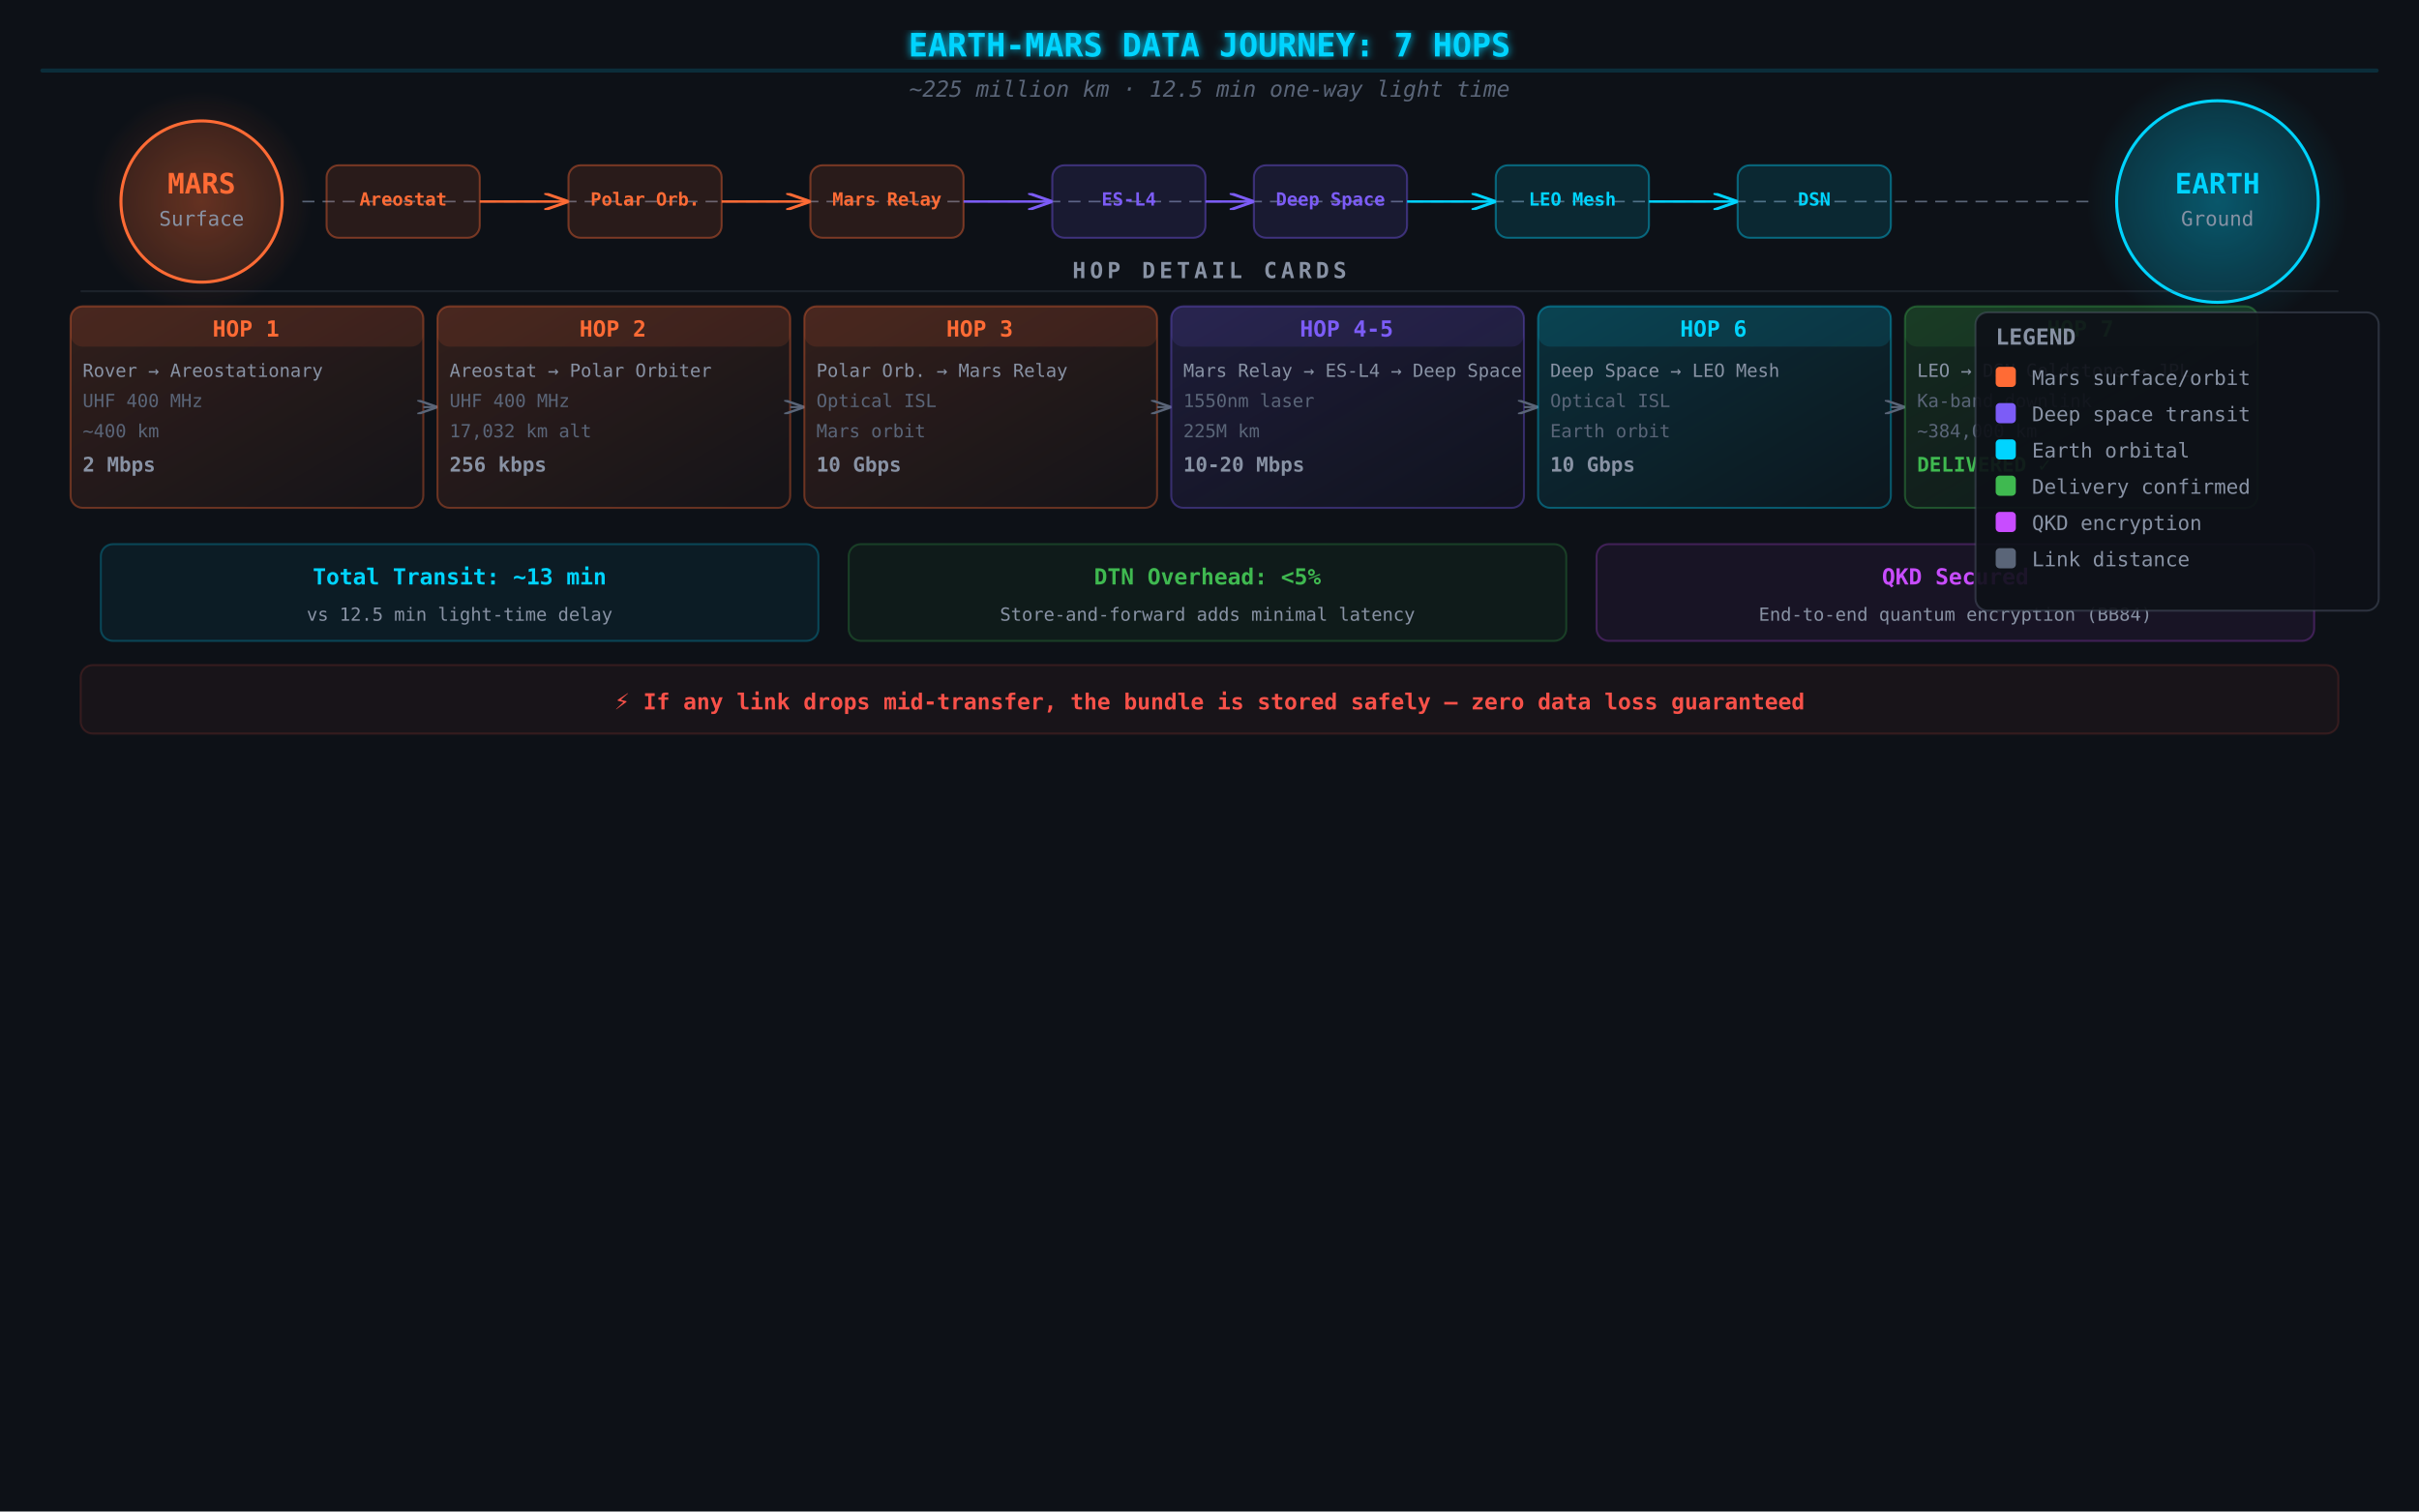
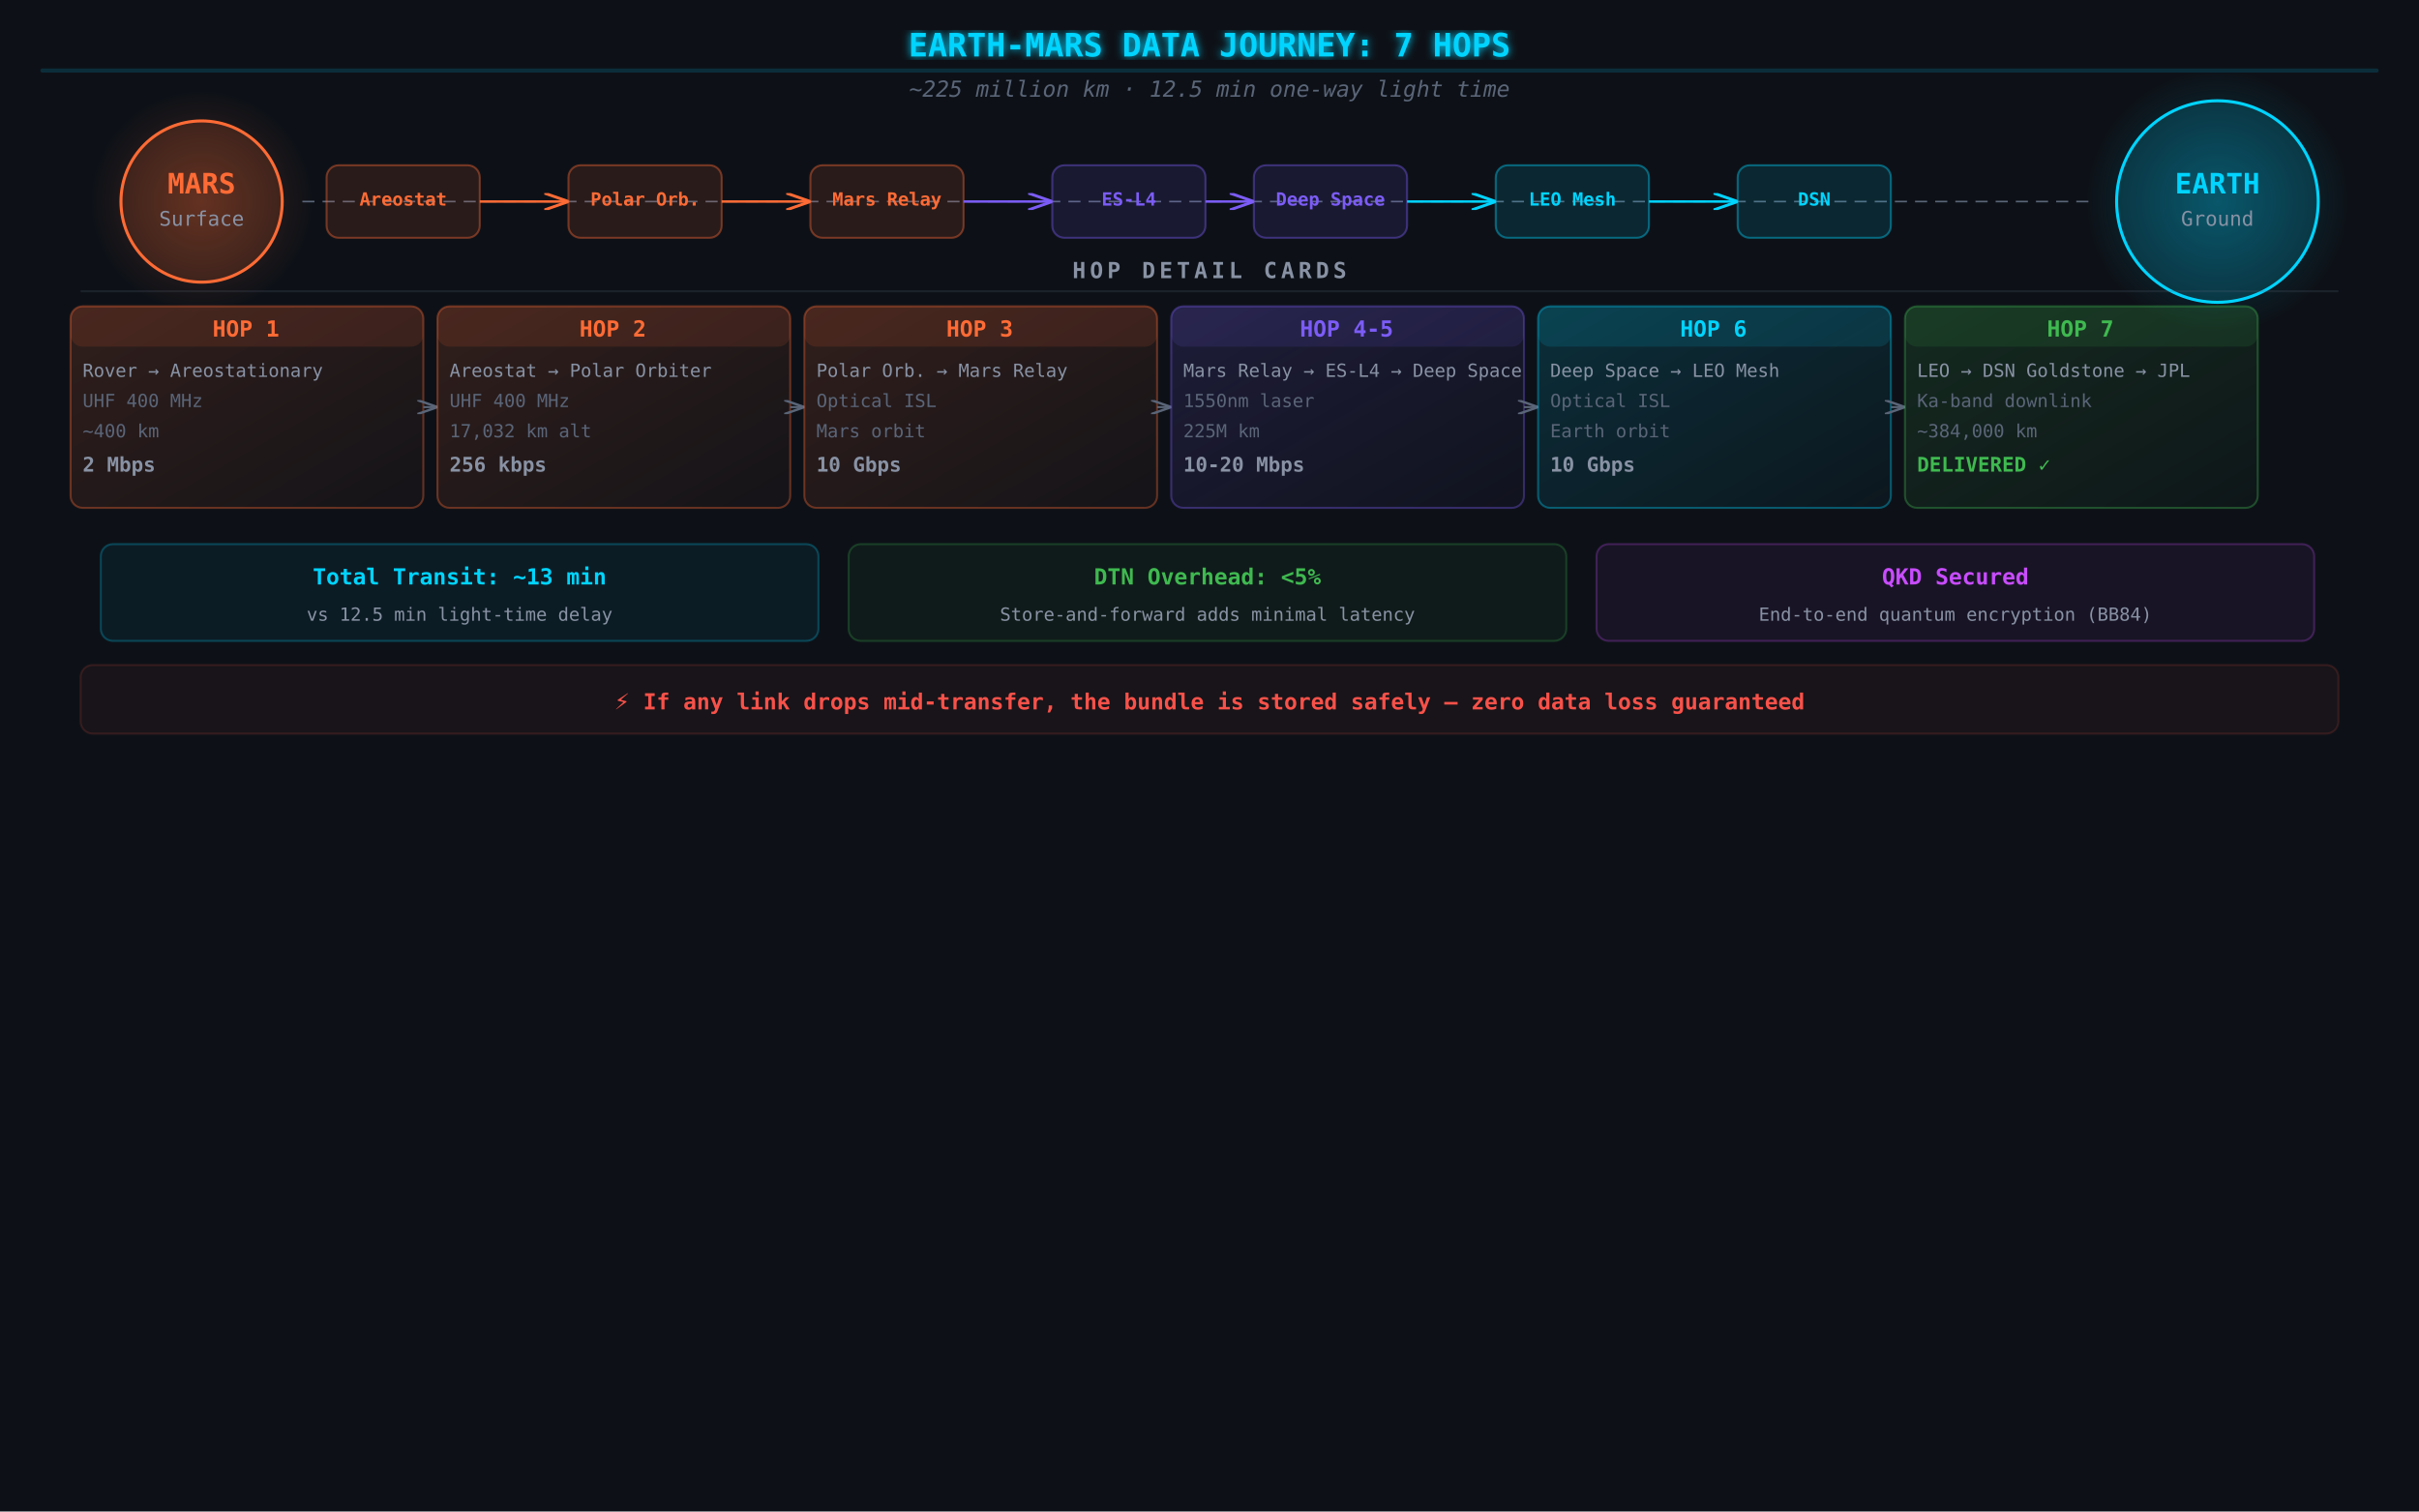
<svg xmlns="http://www.w3.org/2000/svg" viewBox="0 0 1200 750" width="1200" height="750">
  <rect width="1200" height="750" fill="#0d1117" />
  <defs>
    <filter id="glow">
      <feGaussianBlur stdDeviation="2" result="blur" />
      <feMerge>
        <feMergeNode in="blur" />
        <feMergeNode in="SourceGraphic" />
      </feMerge>
    </filter>
    <filter id="glowStrong">
      <feGaussianBlur stdDeviation="4" result="blur" />
      <feMerge>
        <feMergeNode in="blur" />
        <feMergeNode in="SourceGraphic" />
      </feMerge>
    </filter>
    <linearGradient id="gradCyan" x1="0" y1="0" x2="1" y2="1">
      <stop offset="0%" stop-color="#00d4ff" stop-opacity="0.15" />
      <stop offset="100%" stop-color="#00d4ff" stop-opacity="0.03" />
    </linearGradient>
    <linearGradient id="gradPurple" x1="0" y1="0" x2="1" y2="1">
      <stop offset="0%" stop-color="#7c5cf7" stop-opacity="0.15" />
      <stop offset="100%" stop-color="#7c5cf7" stop-opacity="0.03" />
    </linearGradient>
    <linearGradient id="gradOrange" x1="0" y1="0" x2="1" y2="1">
      <stop offset="0%" stop-color="#ff6b35" stop-opacity="0.15" />
      <stop offset="100%" stop-color="#ff6b35" stop-opacity="0.03" />
    </linearGradient>
    <linearGradient id="gradGreen" x1="0" y1="0" x2="1" y2="1">
      <stop offset="0%" stop-color="#3fb950" stop-opacity="0.15" />
      <stop offset="100%" stop-color="#3fb950" stop-opacity="0.03" />
    </linearGradient>
    <linearGradient id="gradMagenta" x1="0" y1="0" x2="1" y2="1">
      <stop offset="0%" stop-color="#c84cff" stop-opacity="0.15" />
      <stop offset="100%" stop-color="#c84cff" stop-opacity="0.03" />
    </linearGradient>
    <linearGradient id="gradGold" x1="0" y1="0" x2="1" y2="1">
      <stop offset="0%" stop-color="#d29922" stop-opacity="0.15" />
      <stop offset="100%" stop-color="#d29922" stop-opacity="0.03" />
    </linearGradient>
    <linearGradient id="gradRed" x1="0" y1="0" x2="1" y2="1">
      <stop offset="0%" stop-color="#f85149" stop-opacity="0.15" />
      <stop offset="100%" stop-color="#f85149" stop-opacity="0.03" />
    </linearGradient>
    <linearGradient id="gradMarsEarth" x1="0" y1="0" x2="1" y2="0">
      <stop offset="0%" stop-color="#ff6b35" stop-opacity="0.3" />
      <stop offset="50%" stop-color="#7c5cf7" stop-opacity="0.15" />
      <stop offset="100%" stop-color="#00d4ff" stop-opacity="0.3" />
    </linearGradient>
    <marker id="arrCyan" markerWidth="10" markerHeight="7" refX="10" refY="3.5" orient="auto">
      <path d="M0,0 L10,3.5 L0,7" fill="none" stroke="#00d4ff" stroke-width="1.2" />
    </marker>
    <marker id="arrPurple" markerWidth="10" markerHeight="7" refX="10" refY="3.5" orient="auto">
      <path d="M0,0 L10,3.5 L0,7" fill="none" stroke="#7c5cf7" stroke-width="1.2" />
    </marker>
    <marker id="arrGray" markerWidth="10" markerHeight="7" refX="10" refY="3.5" orient="auto">
      <path d="M0,0 L10,3.5 L0,7" fill="none" stroke="#5a6578" stroke-width="1.2" />
    </marker>
    <marker id="arrGreen" markerWidth="10" markerHeight="7" refX="10" refY="3.5" orient="auto">
      <path d="M0,0 L10,3.5 L0,7" fill="none" stroke="#3fb950" stroke-width="1.2" />
    </marker>
    <marker id="arrOrange" markerWidth="10" markerHeight="7" refX="10" refY="3.5" orient="auto">
      <path d="M0,0 L10,3.5 L0,7" fill="none" stroke="#ff6b35" stroke-width="1.2" />
    </marker>
    <marker id="arrMagenta" markerWidth="10" markerHeight="7" refX="10" refY="3.5" orient="auto">
      <path d="M0,0 L10,3.5 L0,7" fill="none" stroke="#c84cff" stroke-width="1.2" />
    </marker>
    <marker id="arrGold" markerWidth="10" markerHeight="7" refX="10" refY="3.5" orient="auto">
      <path d="M0,0 L10,3.5 L0,7" fill="none" stroke="#d29922" stroke-width="1.2" />
    </marker>
    <marker id="arrRed" markerWidth="10" markerHeight="7" refX="10" refY="3.5" orient="auto">
      <path d="M0,0 L10,3.5 L0,7" fill="none" stroke="#f85149" stroke-width="1.2" />
    </marker>
    <radialGradient id="marsGlow" cx="50%" cy="50%" r="50%">
      <stop offset="0%" stop-color="#ff6b35" stop-opacity="0.25" />
      <stop offset="100%" stop-color="#ff6b35" stop-opacity="0" />
    </radialGradient>
    <radialGradient id="earthGlow" cx="50%" cy="50%" r="50%">
      <stop offset="0%" stop-color="#00d4ff" stop-opacity="0.25" />
      <stop offset="100%" stop-color="#00d4ff" stop-opacity="0" />
    </radialGradient>
  </defs>
  <text x="600" y="28" text-anchor="middle" fill="#00d4ff" font-size="16" font-weight="700" font-family="'SF Mono', 'Cascadia Code', 'Fira Code', monospace" filter="url(#glow)">EARTH-MARS DATA JOURNEY: 7 HOPS</text>
  <rect x="20" y="34" width="1160" height="2" rx="1" fill="#00d4ff" fill-opacity="0.15" />
  <circle cx="100" cy="100" r="55" fill="url(#marsGlow)" />
  <circle cx="100" cy="100" r="40" fill="#ff6b35" fill-opacity="0.15" stroke="#ff6b35" stroke-width="1.5" />
  <text x="100" y="96" text-anchor="middle" fill="#ff6b35" font-size="14" font-weight="700" font-family="'SF Mono', 'Cascadia Code', 'Fira Code', monospace">MARS</text>
  <text x="100" y="112" text-anchor="middle" fill="#8892a4" font-size="10" font-family="'SF Mono', 'Cascadia Code', 'Fira Code', monospace">Surface</text>
  <circle cx="1100" cy="100" r="65" fill="url(#earthGlow)" />
  <circle cx="1100" cy="100" r="50" fill="#00d4ff" fill-opacity="0.15" stroke="#00d4ff" stroke-width="1.5" />
  <text x="1100" y="96" text-anchor="middle" fill="#00d4ff" font-size="14" font-weight="700" font-family="'SF Mono', 'Cascadia Code', 'Fira Code', monospace">EARTH</text>
  <text x="1100" y="112" text-anchor="middle" fill="#8892a4" font-size="10" font-family="'SF Mono', 'Cascadia Code', 'Fira Code', monospace">Ground</text>
  <line x1="150" y1="100" x2="1040" y2="100" stroke="#5a6578" stroke-width="0.8" stroke-dasharray="6,4" />
  <text x="600" y="48" text-anchor="middle" fill="#5a6578" font-size="11" font-family="'SF Mono', 'Cascadia Code', 'Fira Code', monospace" font-style="italic">~225 million km · 12.5 min one-way light time</text>
  <rect x="162" y="82" width="76" height="36" rx="6" fill="#ff6b35" fill-opacity="0.12" stroke="#ff6b35" stroke-opacity="0.4" />
  <text x="200" y="102" text-anchor="middle" fill="#ff6b35" font-size="9" font-weight="600" font-family="'SF Mono', 'Cascadia Code', 'Fira Code', monospace">Areostat</text>
  <rect x="282" y="82" width="76" height="36" rx="6" fill="#ff6b35" fill-opacity="0.12" stroke="#ff6b35" stroke-opacity="0.4" />
  <text x="320" y="102" text-anchor="middle" fill="#ff6b35" font-size="9" font-weight="600" font-family="'SF Mono', 'Cascadia Code', 'Fira Code', monospace">Polar Orb.</text>
  <line x1="238" y1="100" x2="282" y2="100" stroke="#ff6b35" stroke-width="1.2" marker-end="url(#arrOrange)" />
  <rect x="402" y="82" width="76" height="36" rx="6" fill="#ff6b35" fill-opacity="0.12" stroke="#ff6b35" stroke-opacity="0.4" />
  <text x="440" y="102" text-anchor="middle" fill="#ff6b35" font-size="9" font-weight="600" font-family="'SF Mono', 'Cascadia Code', 'Fira Code', monospace">Mars Relay</text>
  <line x1="358" y1="100" x2="402" y2="100" stroke="#ff6b35" stroke-width="1.2" marker-end="url(#arrOrange)" />
  <rect x="522" y="82" width="76" height="36" rx="6" fill="#7c5cf7" fill-opacity="0.12" stroke="#7c5cf7" stroke-opacity="0.4" />
  <text x="560" y="102" text-anchor="middle" fill="#7c5cf7" font-size="9" font-weight="600" font-family="'SF Mono', 'Cascadia Code', 'Fira Code', monospace">ES-L4</text>
  <line x1="478" y1="100" x2="522" y2="100" stroke="#7c5cf7" stroke-width="1.2" marker-end="url(#arrPurple)" />
  <rect x="622" y="82" width="76" height="36" rx="6" fill="#7c5cf7" fill-opacity="0.12" stroke="#7c5cf7" stroke-opacity="0.4" />
  <text x="660" y="102" text-anchor="middle" fill="#7c5cf7" font-size="9" font-weight="600" font-family="'SF Mono', 'Cascadia Code', 'Fira Code', monospace">Deep Space</text>
  <line x1="598" y1="100" x2="622" y2="100" stroke="#7c5cf7" stroke-width="1.2" marker-end="url(#arrPurple)" />
  <rect x="742" y="82" width="76" height="36" rx="6" fill="#00d4ff" fill-opacity="0.12" stroke="#00d4ff" stroke-opacity="0.4" />
  <text x="780" y="102" text-anchor="middle" fill="#00d4ff" font-size="9" font-weight="600" font-family="'SF Mono', 'Cascadia Code', 'Fira Code', monospace">LEO Mesh</text>
  <line x1="698" y1="100" x2="742" y2="100" stroke="#00d4ff" stroke-width="1.2" marker-end="url(#arrCyan)" />
  <rect x="862" y="82" width="76" height="36" rx="6" fill="#00d4ff" fill-opacity="0.12" stroke="#00d4ff" stroke-opacity="0.4" />
  <text x="900" y="102" text-anchor="middle" fill="#00d4ff" font-size="9" font-weight="600" font-family="'SF Mono', 'Cascadia Code', 'Fira Code', monospace">DSN</text>
  <line x1="818" y1="100" x2="862" y2="100" stroke="#00d4ff" stroke-width="1.2" marker-end="url(#arrCyan)" />
  <text x="600" y="138" text-anchor="middle" fill="#8892a4" font-size="11" font-weight="600" font-family="'SF Mono', 'Cascadia Code', 'Fira Code', monospace" letter-spacing="2">HOP DETAIL CARDS</text>
  <rect x="40" y="144" width="1120" height="1" fill="#5a6578" fill-opacity="0.2" />
  <rect x="35" y="152" width="175" height="100" rx="6" fill="url(#gradOrange)" stroke="#ff6b35" stroke-opacity="0.35" />
  <rect x="35" y="152" width="175" height="20" rx="6" fill="#ff6b35" fill-opacity="0.12" />
  <text x="122" y="167" text-anchor="middle" fill="#ff6b35" font-size="11" font-weight="700" font-family="'SF Mono', 'Cascadia Code', 'Fira Code', monospace">HOP 1</text>
  <text x="41" y="187" fill="#8892a4" font-size="9" font-family="'SF Mono', 'Cascadia Code', 'Fira Code', monospace">Rover → Areostationary</text>
  <text x="41" y="202" fill="#5a6578" font-size="9" font-family="'SF Mono', 'Cascadia Code', 'Fira Code', monospace">UHF 400 MHz</text>
  <text x="41" y="217" fill="#5a6578" font-size="9" font-family="'SF Mono', 'Cascadia Code', 'Fira Code', monospace">~400 km</text>
  <text x="41" y="234" fill="#8892a4" font-size="10" font-weight="600" font-family="'SF Mono', 'Cascadia Code', 'Fira Code', monospace">2 Mbps</text>
  <line x1="210" y1="202" x2="217" y2="202" stroke="#5a6578" stroke-width="1" marker-end="url(#arrGray)" />
  <rect x="217" y="152" width="175" height="100" rx="6" fill="url(#gradOrange)" stroke="#ff6b35" stroke-opacity="0.35" />
  <rect x="217" y="152" width="175" height="20" rx="6" fill="#ff6b35" fill-opacity="0.12" />
  <text x="304" y="167" text-anchor="middle" fill="#ff6b35" font-size="11" font-weight="700" font-family="'SF Mono', 'Cascadia Code', 'Fira Code', monospace">HOP 2</text>
  <text x="223" y="187" fill="#8892a4" font-size="9" font-family="'SF Mono', 'Cascadia Code', 'Fira Code', monospace">Areostat → Polar Orbiter</text>
  <text x="223" y="202" fill="#5a6578" font-size="9" font-family="'SF Mono', 'Cascadia Code', 'Fira Code', monospace">UHF 400 MHz</text>
  <text x="223" y="217" fill="#5a6578" font-size="9" font-family="'SF Mono', 'Cascadia Code', 'Fira Code', monospace">17,032 km alt</text>
  <text x="223" y="234" fill="#8892a4" font-size="10" font-weight="600" font-family="'SF Mono', 'Cascadia Code', 'Fira Code', monospace">256 kbps</text>
  <line x1="392" y1="202" x2="399" y2="202" stroke="#5a6578" stroke-width="1" marker-end="url(#arrGray)" />
  <rect x="399" y="152" width="175" height="100" rx="6" fill="url(#gradOrange)" stroke="#ff6b35" stroke-opacity="0.35" />
  <rect x="399" y="152" width="175" height="20" rx="6" fill="#ff6b35" fill-opacity="0.12" />
  <text x="486" y="167" text-anchor="middle" fill="#ff6b35" font-size="11" font-weight="700" font-family="'SF Mono', 'Cascadia Code', 'Fira Code', monospace">HOP 3</text>
  <text x="405" y="187" fill="#8892a4" font-size="9" font-family="'SF Mono', 'Cascadia Code', 'Fira Code', monospace">Polar Orb. → Mars Relay</text>
  <text x="405" y="202" fill="#5a6578" font-size="9" font-family="'SF Mono', 'Cascadia Code', 'Fira Code', monospace">Optical ISL</text>
  <text x="405" y="217" fill="#5a6578" font-size="9" font-family="'SF Mono', 'Cascadia Code', 'Fira Code', monospace">Mars orbit</text>
  <text x="405" y="234" fill="#8892a4" font-size="10" font-weight="600" font-family="'SF Mono', 'Cascadia Code', 'Fira Code', monospace">10 Gbps</text>
  <line x1="574" y1="202" x2="581" y2="202" stroke="#5a6578" stroke-width="1" marker-end="url(#arrGray)" />
  <rect x="581" y="152" width="175" height="100" rx="6" fill="url(#gradPurple)" stroke="#7c5cf7" stroke-opacity="0.35" />
  <rect x="581" y="152" width="175" height="20" rx="6" fill="#7c5cf7" fill-opacity="0.12" />
  <text x="668" y="167" text-anchor="middle" fill="#7c5cf7" font-size="11" font-weight="700" font-family="'SF Mono', 'Cascadia Code', 'Fira Code', monospace">HOP 4-5</text>
  <text x="587" y="187" fill="#8892a4" font-size="9" font-family="'SF Mono', 'Cascadia Code', 'Fira Code', monospace">Mars Relay → ES-L4 → Deep Space</text>
  <text x="587" y="202" fill="#5a6578" font-size="9" font-family="'SF Mono', 'Cascadia Code', 'Fira Code', monospace">1550nm laser</text>
  <text x="587" y="217" fill="#5a6578" font-size="9" font-family="'SF Mono', 'Cascadia Code', 'Fira Code', monospace">225M km</text>
  <text x="587" y="234" fill="#8892a4" font-size="10" font-weight="600" font-family="'SF Mono', 'Cascadia Code', 'Fira Code', monospace">10-20 Mbps</text>
  <line x1="756" y1="202" x2="763" y2="202" stroke="#5a6578" stroke-width="1" marker-end="url(#arrGray)" />
  <rect x="763" y="152" width="175" height="100" rx="6" fill="url(#gradCyan)" stroke="#00d4ff" stroke-opacity="0.35" />
  <rect x="763" y="152" width="175" height="20" rx="6" fill="#00d4ff" fill-opacity="0.12" />
  <text x="850" y="167" text-anchor="middle" fill="#00d4ff" font-size="11" font-weight="700" font-family="'SF Mono', 'Cascadia Code', 'Fira Code', monospace">HOP 6</text>
  <text x="769" y="187" fill="#8892a4" font-size="9" font-family="'SF Mono', 'Cascadia Code', 'Fira Code', monospace">Deep Space → LEO Mesh</text>
  <text x="769" y="202" fill="#5a6578" font-size="9" font-family="'SF Mono', 'Cascadia Code', 'Fira Code', monospace">Optical ISL</text>
  <text x="769" y="217" fill="#5a6578" font-size="9" font-family="'SF Mono', 'Cascadia Code', 'Fira Code', monospace">Earth orbit</text>
  <text x="769" y="234" fill="#8892a4" font-size="10" font-weight="600" font-family="'SF Mono', 'Cascadia Code', 'Fira Code', monospace">10 Gbps</text>
  <line x1="938" y1="202" x2="945" y2="202" stroke="#5a6578" stroke-width="1" marker-end="url(#arrGray)" />
  <rect x="945" y="152" width="175" height="100" rx="6" fill="url(#gradGreen)" stroke="#3fb950" stroke-opacity="0.35" />
  <rect x="945" y="152" width="175" height="20" rx="6" fill="#3fb950" fill-opacity="0.12" />
  <text x="1032" y="167" text-anchor="middle" fill="#3fb950" font-size="11" font-weight="700" font-family="'SF Mono', 'Cascadia Code', 'Fira Code', monospace">HOP 7</text>
  <text x="951" y="187" fill="#8892a4" font-size="9" font-family="'SF Mono', 'Cascadia Code', 'Fira Code', monospace">LEO → DSN Goldstone → JPL</text>
  <text x="951" y="202" fill="#5a6578" font-size="9" font-family="'SF Mono', 'Cascadia Code', 'Fira Code', monospace">Ka-band downlink</text>
  <text x="951" y="217" fill="#5a6578" font-size="9" font-family="'SF Mono', 'Cascadia Code', 'Fira Code', monospace">~384,000 km</text>
  <text x="951" y="234" fill="#3fb950" font-size="10" font-weight="600" font-family="'SF Mono', 'Cascadia Code', 'Fira Code', monospace">DELIVERED ✓</text>
  <rect x="50" y="270" width="356" height="48" rx="6" fill="#00d4ff" fill-opacity="0.06" stroke="#00d4ff" stroke-opacity="0.25" />
  <text x="228" y="290" text-anchor="middle" fill="#00d4ff" font-size="11" font-weight="600" font-family="'SF Mono', 'Cascadia Code', 'Fira Code', monospace">Total Transit: ~13 min</text>
  <text x="228" y="308" text-anchor="middle" fill="#8892a4" font-size="9" font-family="'SF Mono', 'Cascadia Code', 'Fira Code', monospace">vs 12.5 min light-time delay</text>
  <rect x="421" y="270" width="356" height="48" rx="6" fill="#3fb950" fill-opacity="0.06" stroke="#3fb950" stroke-opacity="0.25" />
  <text x="599" y="290" text-anchor="middle" fill="#3fb950" font-size="11" font-weight="600" font-family="'SF Mono', 'Cascadia Code', 'Fira Code', monospace">DTN Overhead: &lt;5%</text>
  <text x="599" y="308" text-anchor="middle" fill="#8892a4" font-size="9" font-family="'SF Mono', 'Cascadia Code', 'Fira Code', monospace">Store-and-forward adds minimal latency</text>
  <rect x="792" y="270" width="356" height="48" rx="6" fill="#c84cff" fill-opacity="0.06" stroke="#c84cff" stroke-opacity="0.25" />
  <text x="970" y="290" text-anchor="middle" fill="#c84cff" font-size="11" font-weight="600" font-family="'SF Mono', 'Cascadia Code', 'Fira Code', monospace">QKD Secured</text>
  <text x="970" y="308" text-anchor="middle" fill="#8892a4" font-size="9" font-family="'SF Mono', 'Cascadia Code', 'Fira Code', monospace">End-to-end quantum encryption (BB84)</text>
  <rect x="40" y="330" width="1120" height="34" rx="6" fill="#f85149" fill-opacity="0.05" stroke="#f85149" stroke-opacity="0.15" />
  <text x="600" y="352" text-anchor="middle" fill="#f85149" font-size="11" font-weight="600" font-family="'SF Mono', 'Cascadia Code', 'Fira Code', monospace">⚡ If any link drops mid-transfer, the bundle is stored safely — zero data loss guaranteed</text>
-   <rect x="980" y="155" width="200" height="148" rx="6" fill="rgba(13,17,23,0.92)" stroke="#5a6578" stroke-opacity="0.4" />
-   <text x="990" y="171" fill="#8892a4" font-size="11" font-weight="700" font-family="'SF Mono', 'Cascadia Code', 'Fira Code', monospace">LEGEND</text>
-   <rect x="990" y="182" width="10" height="10" rx="2" fill="#ff6b35" />
-   <text x="1008" y="191" fill="#8892a4" font-size="10" font-family="'SF Mono', 'Cascadia Code', 'Fira Code', monospace">Mars surface/orbit</text>
-   <rect x="990" y="200" width="10" height="10" rx="2" fill="#7c5cf7" />
-   <text x="1008" y="209" fill="#8892a4" font-size="10" font-family="'SF Mono', 'Cascadia Code', 'Fira Code', monospace">Deep space transit</text>
-   <rect x="990" y="218" width="10" height="10" rx="2" fill="#00d4ff" />
-   <text x="1008" y="227" fill="#8892a4" font-size="10" font-family="'SF Mono', 'Cascadia Code', 'Fira Code', monospace">Earth orbital</text>
-   <rect x="990" y="236" width="10" height="10" rx="2" fill="#3fb950" />
-   <text x="1008" y="245" fill="#8892a4" font-size="10" font-family="'SF Mono', 'Cascadia Code', 'Fira Code', monospace">Delivery confirmed</text>
-   <rect x="990" y="254" width="10" height="10" rx="2" fill="#c84cff" />
-   <text x="1008" y="263" fill="#8892a4" font-size="10" font-family="'SF Mono', 'Cascadia Code', 'Fira Code', monospace">QKD encryption</text>
-   <rect x="990" y="272" width="10" height="10" rx="2" fill="#5a6578" />
-   <text x="1008" y="281" fill="#8892a4" font-size="10" font-family="'SF Mono', 'Cascadia Code', 'Fira Code', monospace">Link distance</text>
</svg>
